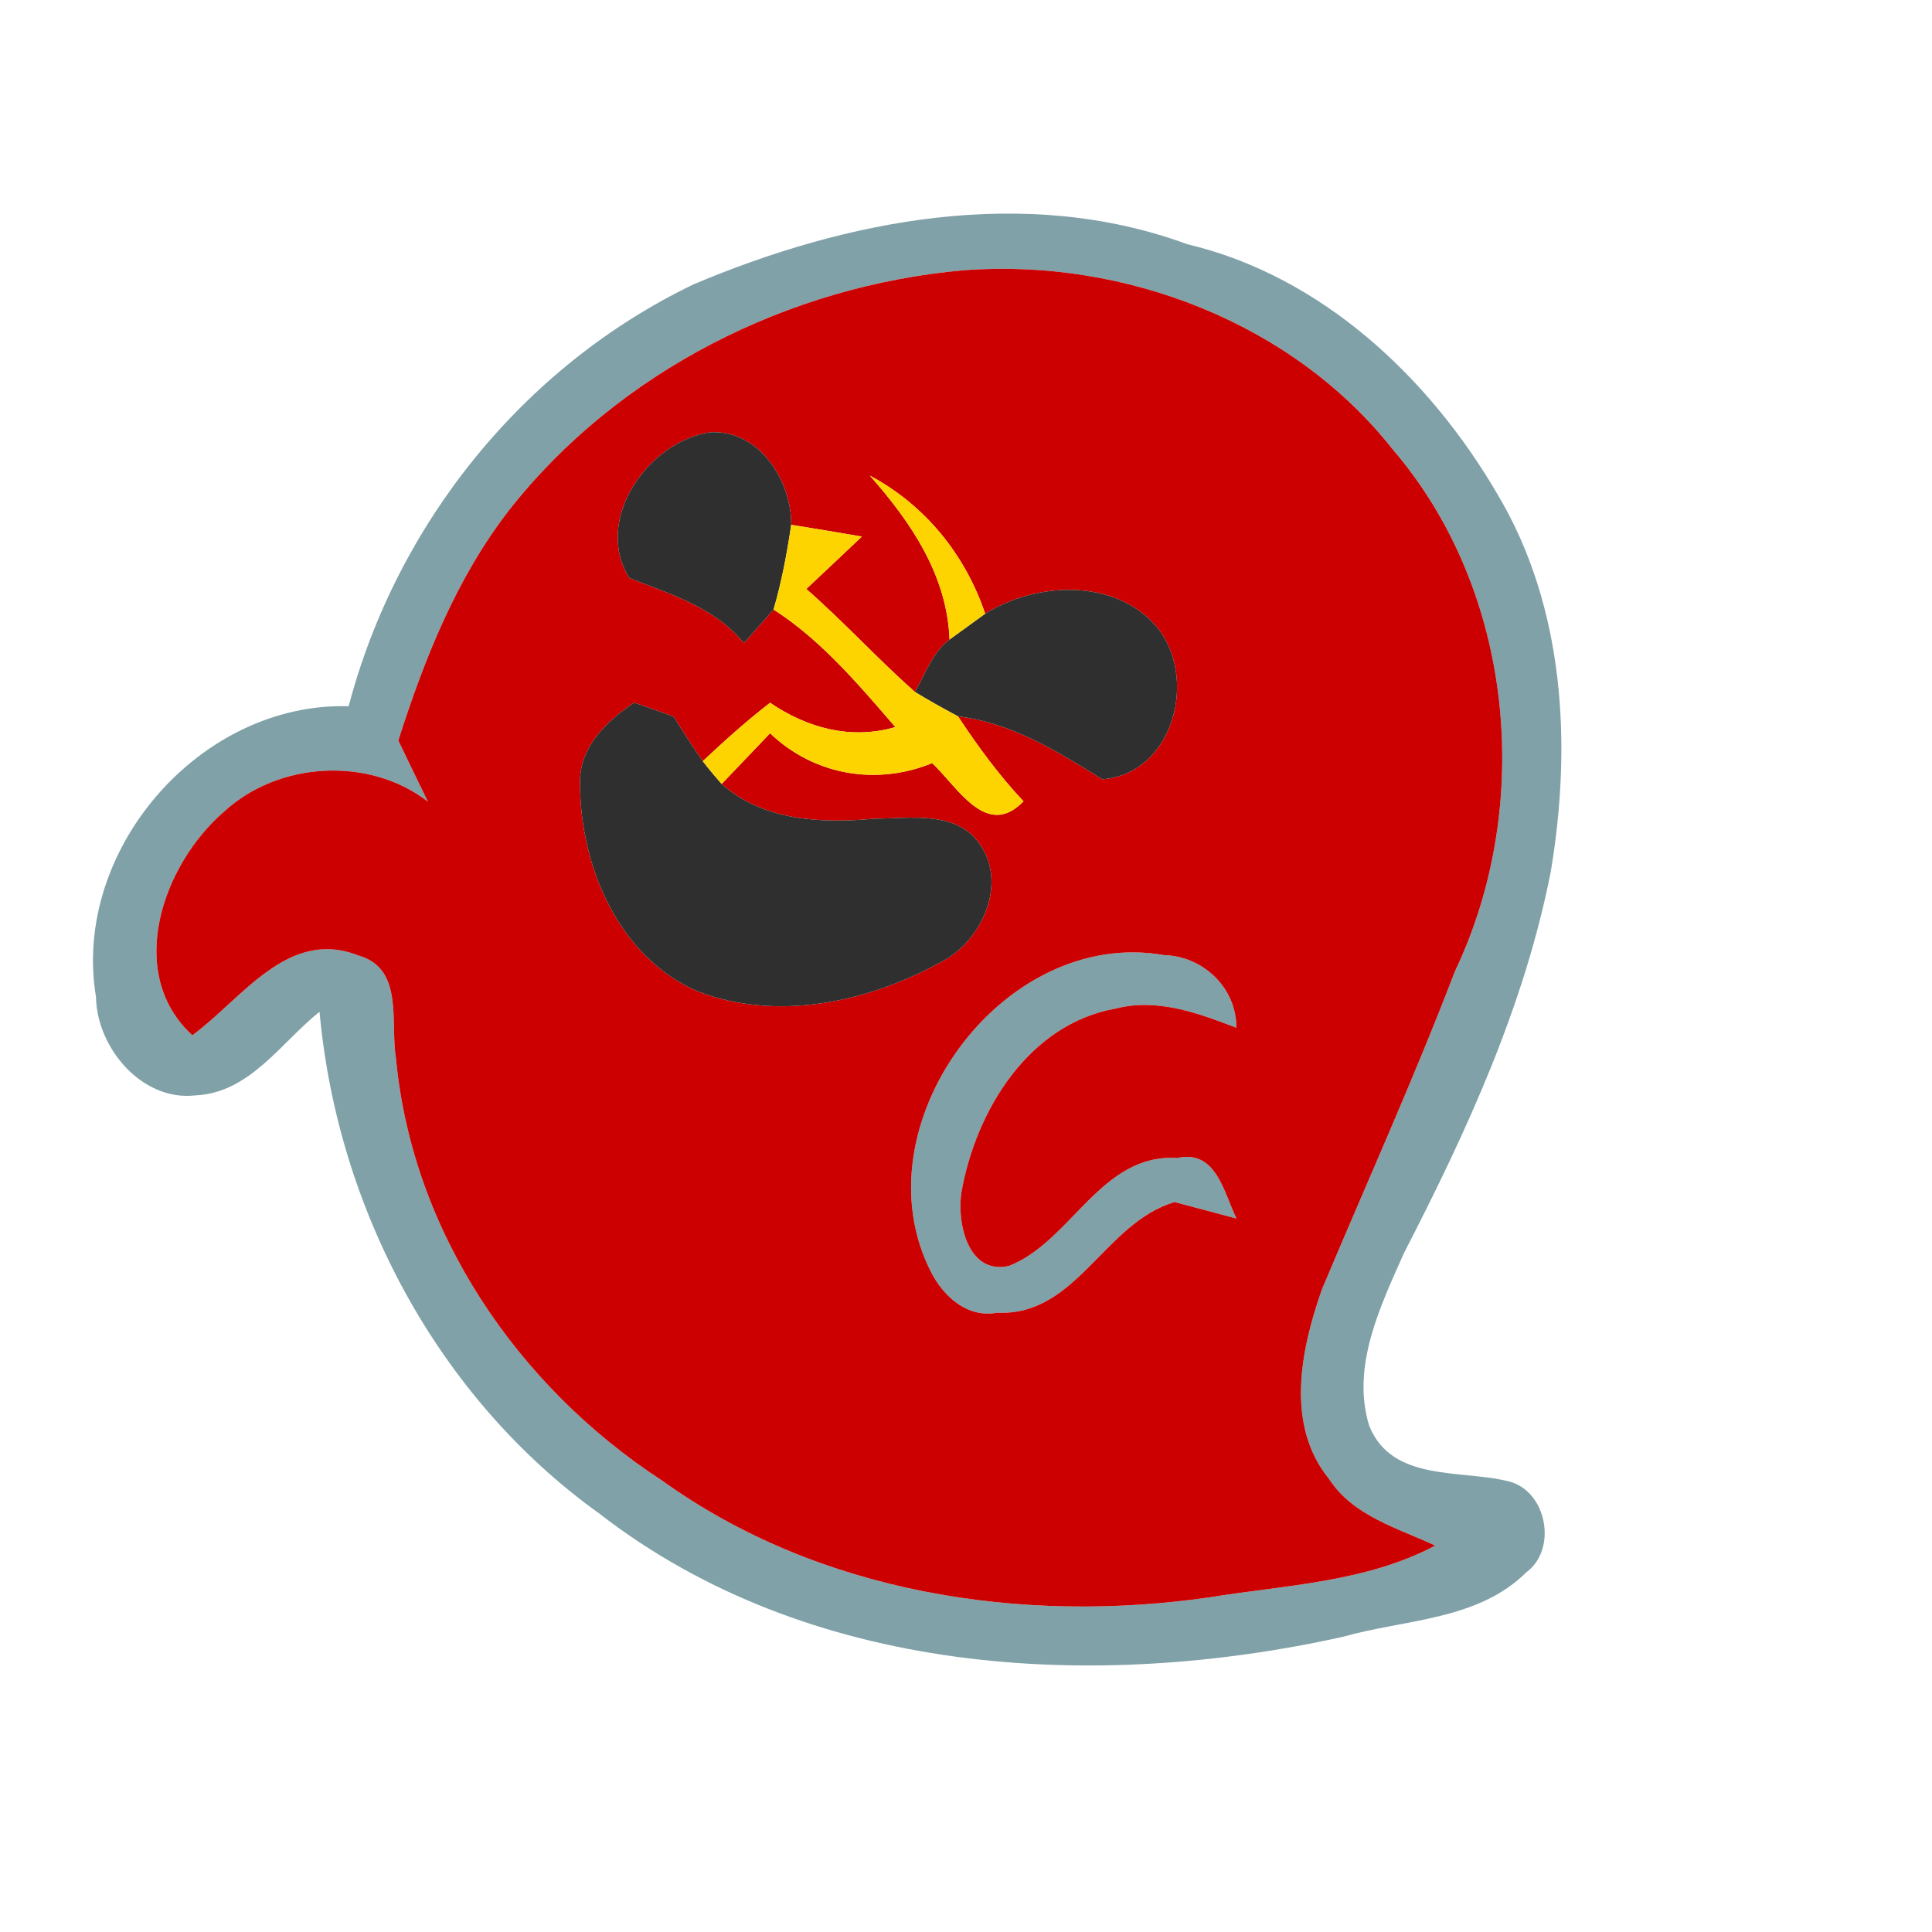
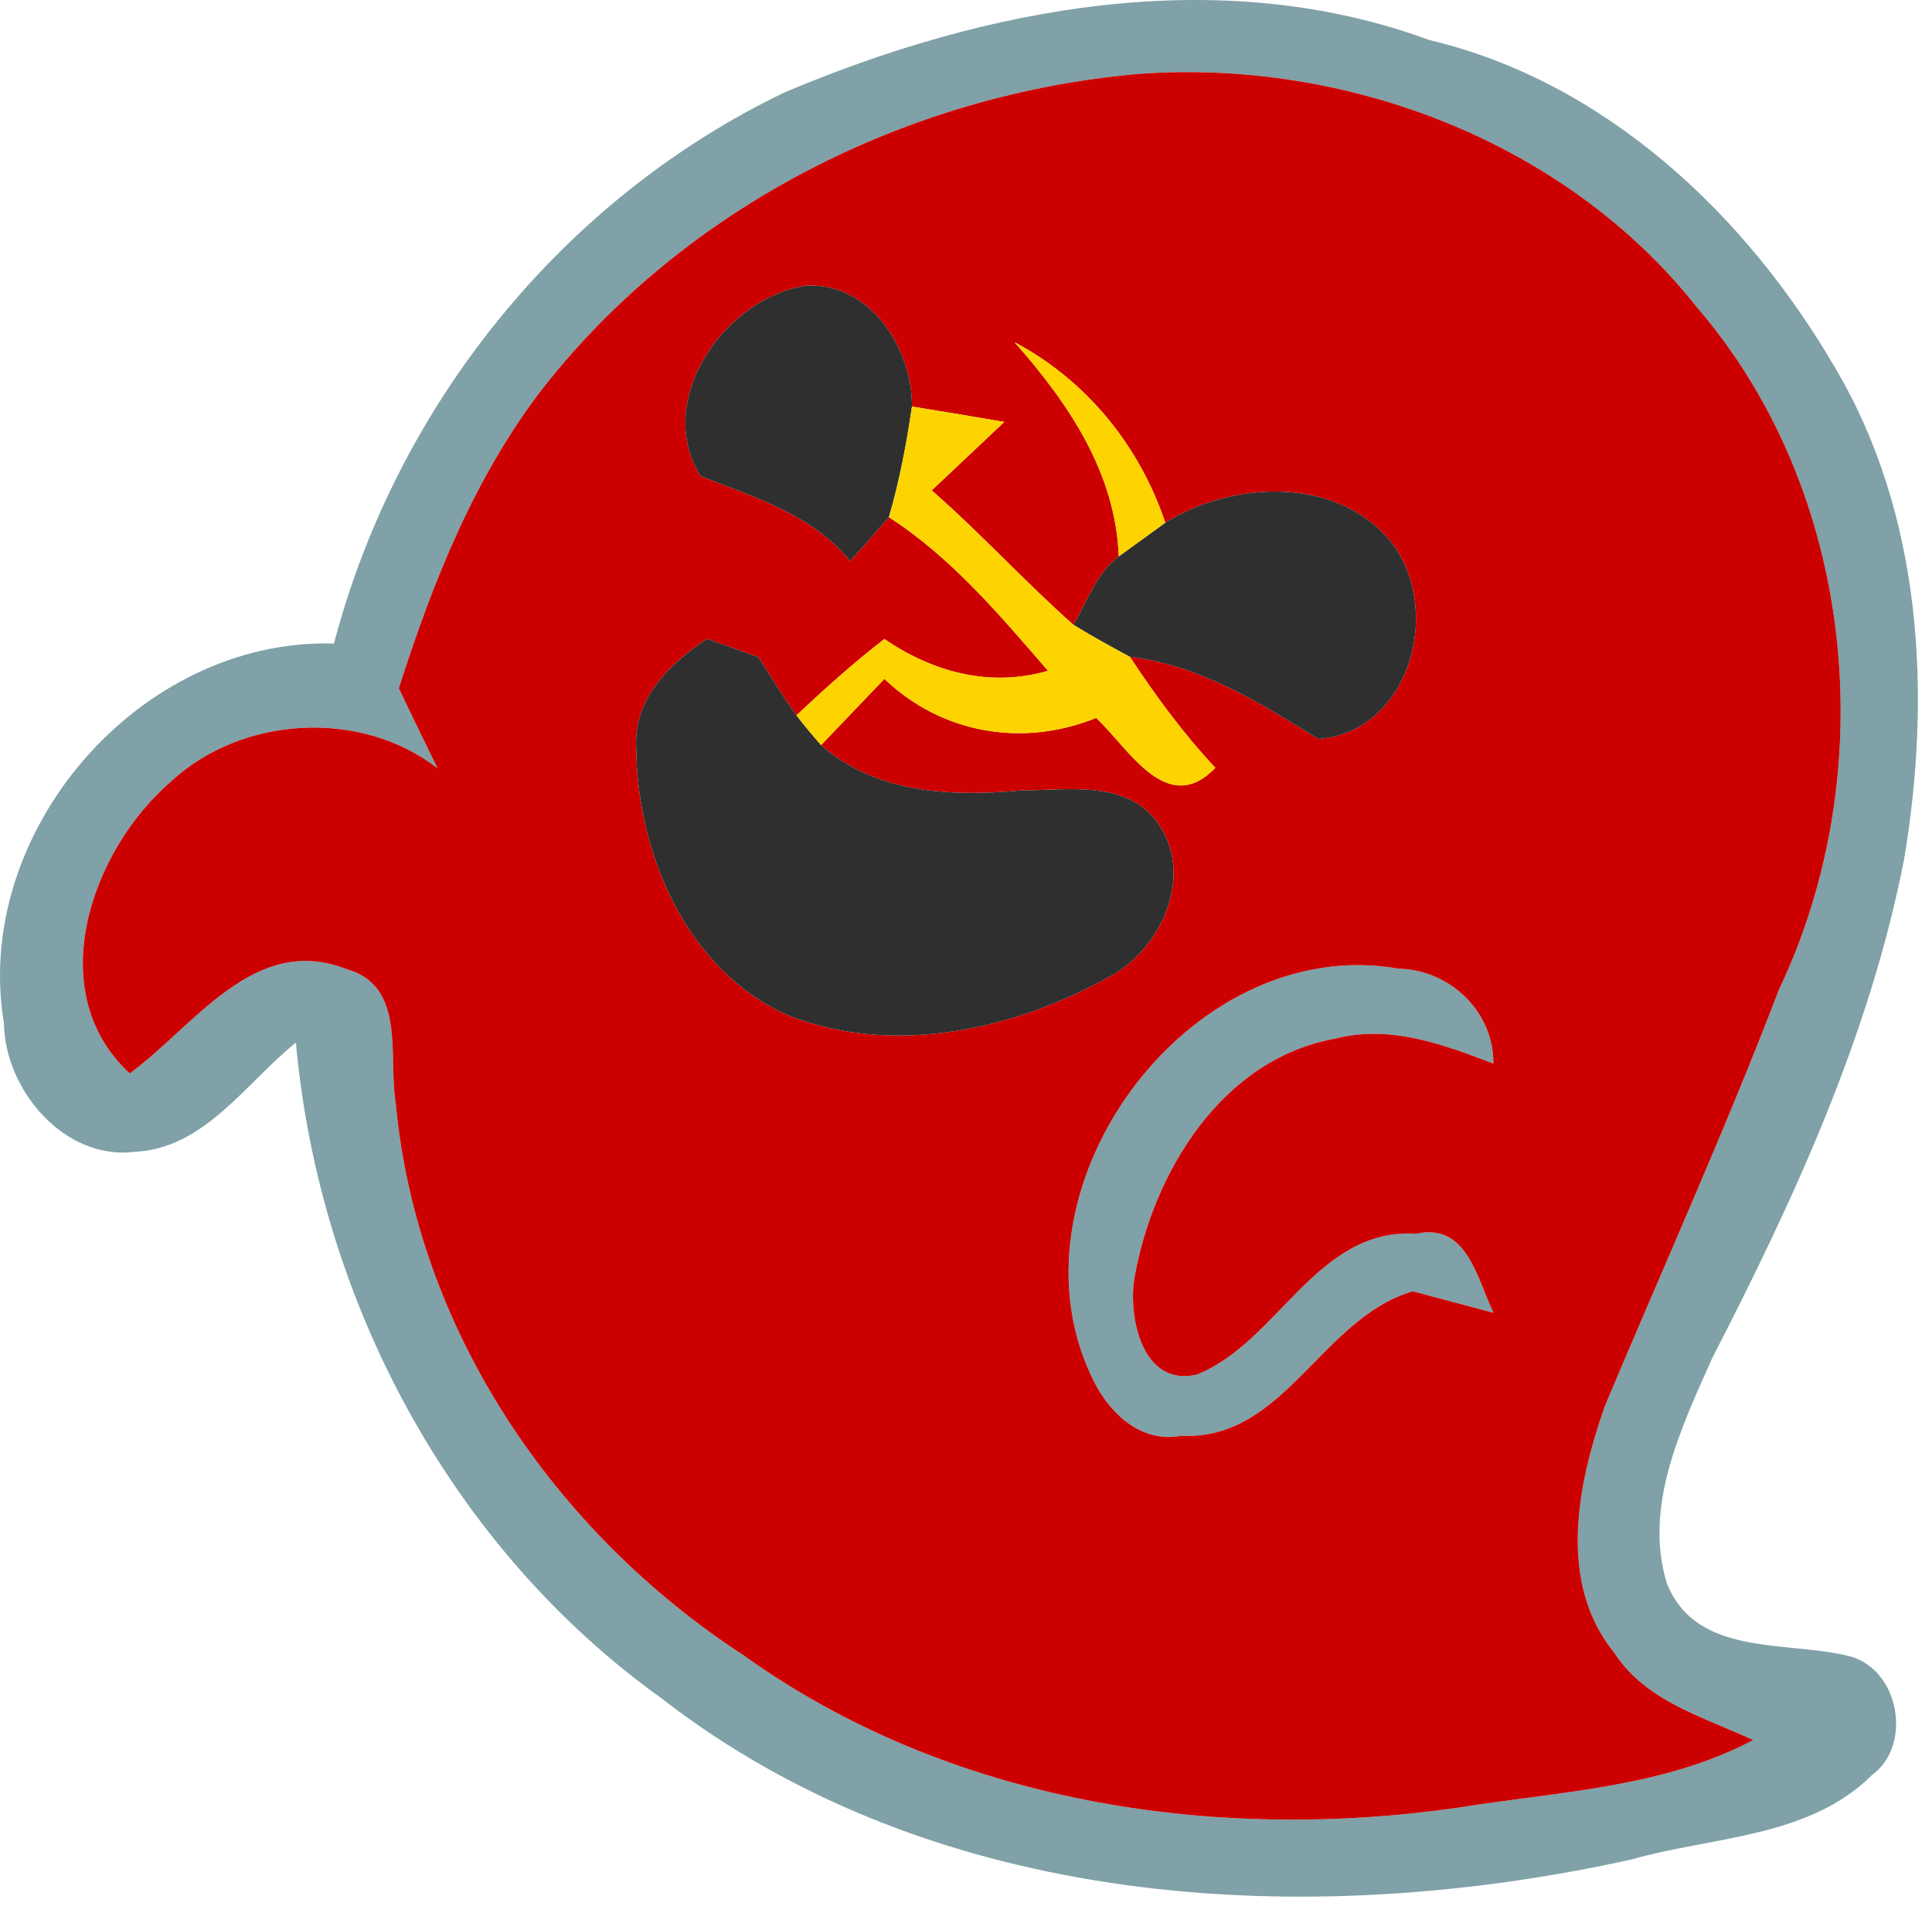
- <svg xmlns="http://www.w3.org/2000/svg" height="128pt" viewBox="0 0 128 128" width="128pt">
-   <path d="m45.95 18.84c10.2-4.31 22-6.6 32.71-2.66 8.91 2.11 16.05 8.84 20.56 16.58 4.45 7.47 4.93 16.6 3.52 25-1.75 8.91-5.58 17.22-9.72 25.25-1.57 3.53-3.51 7.53-2.31 11.44 1.5 3.77 6.1 2.89 9.27 3.7 2.51.65 3.22 4.5 1.14 6.02-3.21 3.2-8.08 3.11-12.18 4.28-16.55 3.66-35.4 2.55-49.23-8.17-10.71-7.68-17.36-20.2-18.54-33.25-2.55 2.04-4.63 5.38-8.21 5.54-3.55.42-6.55-3.15-6.6-6.52-1.62-9.68 6.86-19.55 16.74-19.26 3.17-12.07 11.57-22.53 22.85-27.95m-12.23 14.97c-3.49 4.51-5.61 9.86-7.33 15.25.65 1.35 1.3 2.71 1.96 4.05-3.9-3.01-9.9-2.66-13.5.66-4.08 3.51-6.59 10.69-2.11 14.82 3.26-2.37 6.32-7.13 10.99-5.29 3.05.84 2.11 4.42 2.5 6.77 1.06 11.53 8.07 21.8 17.66 28.04 10.39 7.45 23.77 9.51 36.23 7.72 5.04-.82 10.36-.99 14.97-3.43-2.51-1.17-5.45-1.96-7.04-4.42-2.91-3.57-1.87-8.58-.47-12.55 2.95-7.02 6.09-13.96 8.81-21.07 5.26-11.04 3.92-25.23-4.13-34.6-6.64-8.41-17.79-12.64-28.35-11.86-11.62 1.01-22.94 6.68-30.19 15.91z" fill="#7fa1a7" />
-   <path d="m61.7 84.31c-4.96-9.64 4.69-22.93 15.43-21.03 2.58.06 4.81 2.19 4.78 4.81-2.54-.97-5.24-1.98-7.99-1.27-5.77 1.02-9.27 6.77-10.22 12.16-.32 2.01.42 5.51 3.15 4.89 4.15-1.63 6.08-7.47 11.15-7.15 2.59-.57 3.08 2.3 3.92 4.01-1.03-.27-3.08-.82-4.1-1.09-4.67 1.38-6.49 7.58-11.75 7.33-1.97.37-3.53-1.05-4.37-2.66z" fill="#7fa1a7" />
-   <path d="m33.72 33.81c7.25-9.23 18.57-14.9 30.19-15.91 10.56-.78 21.71 3.45 28.35 11.86 8.05 9.37 9.39 23.56 4.13 34.6-2.72 7.11-5.86 14.05-8.81 21.07-1.4 3.97-2.44 8.98.47 12.55 1.59 2.46 4.53 3.25 7.04 4.42-4.61 2.44-9.93 2.61-14.97 3.43-12.46 1.79-25.84-.27-36.23-7.72-9.59-6.24-16.6-16.51-17.66-28.04-.39-2.35.55-5.93-2.5-6.77-4.67-1.84-7.73 2.92-10.99 5.29-4.48-4.13-1.97-11.31 2.11-14.82 3.6-3.32 9.6-3.67 13.5-.66-.66-1.34-1.31-2.7-1.96-4.05 1.72-5.39 3.84-10.74 7.33-15.25m7.98 4.49c2.73 1.07 5.64 1.93 7.58 4.3.07-.08.21-.23.29-.31.42-.47 1.26-1.43 1.68-1.91 3.18 2.05 5.62 4.96 8.07 7.79-2.94.86-5.84.07-8.3-1.61-1.56 1.2-3.02 2.52-4.46 3.87-.69-.96-1.3-1.96-1.93-2.95-.65-.24-1.96-.7-2.61-.93-1.89 1.26-3.71 3.01-3.59 5.49.04 5.39 2.56 11.37 7.77 13.63 5.39 2.08 11.52.68 16.41-2.08 2.48-1.42 4.09-5.02 2.35-7.59-1.52-2.33-4.64-1.77-7.01-1.76-3.5.32-7.37.17-10.14-2.3 1.07-1.12 2.14-2.24 3.21-3.36 2.91 2.78 7.02 3.49 10.74 1.98 1.66 1.54 3.59 5.08 6.05 2.53-1.63-1.73-3.03-3.65-4.34-5.63 3.57.43 6.58 2.32 9.56 4.17 4.77-.37 6.39-6.82 3.56-10.15-2.79-3.19-7.96-2.92-11.32-.82-1.32-3.91-3.98-7.2-7.64-9.15 2.72 3.08 5.12 6.6 5.28 10.86-1.14.86-1.6 2.28-2.3 3.47-2.47-2.19-4.7-4.64-7.19-6.82 1.23-1.16 2.46-2.31 3.68-3.47-1.56-.27-3.12-.53-4.68-.78.02-2.95-2.12-6.3-5.36-6.13-4.13.59-7.78 5.83-5.36 9.66m20 46.01c.84 1.61 2.4 3.03 4.37 2.66 5.26.25 7.08-5.95 11.75-7.33 1.02.27 3.07.82 4.1 1.09-.84-1.71-1.33-4.58-3.92-4.01-5.07-.32-7 5.52-11.15 7.15-2.73.62-3.47-2.88-3.15-4.89.95-5.39 4.45-11.14 10.22-12.16 2.75-.71 5.45.3 7.99 1.27.03-2.62-2.2-4.75-4.78-4.81-10.74-1.9-20.39 11.39-15.43 21.03z" fill="#c00" />
-   <g fill="#2f2f2f">
-     <path d="m41.7 38.3c-2.42-3.83 1.23-9.07 5.36-9.66 3.24-.17 5.38 3.18 5.36 6.13-.28 1.89-.63 3.77-1.17 5.61-.42.48-1.26 1.44-1.68 1.91l-.29.31c-1.94-2.37-4.85-3.23-7.58-4.3z" />
-     <path d="m65.27 40.66c3.36-2.1 8.53-2.37 11.32.82 2.83 3.33 1.21 9.78-3.56 10.15-2.98-1.85-5.99-3.74-9.56-4.17-.97-.52-1.93-1.05-2.86-1.62.7-1.19 1.16-2.61 2.3-3.47.59-.43 1.77-1.28 2.36-1.71z" />
-     <path d="m38.43 52.04c-.12-2.48 1.7-4.23 3.59-5.49.65.23 1.96.69 2.61.93.63.99 1.24 1.99 1.93 2.95.4.52.82 1.02 1.25 1.51 2.77 2.47 6.64 2.62 10.14 2.3 2.37-.01 5.49-.57 7.01 1.76 1.74 2.57.13 6.17-2.35 7.59-4.89 2.76-11.02 4.16-16.41 2.08-5.21-2.26-7.73-8.24-7.77-13.63z" />
-   </g>
-   <g fill="#fdd400">
-     <path d="m57.63 31.51c3.66 1.95 6.32 5.24 7.64 9.15-.59.43-1.77 1.28-2.36 1.71-.16-4.26-2.56-7.78-5.28-10.86z" />
-     <path d="m52.42 34.77c1.56.25 3.12.51 4.68.78-1.22 1.16-2.45 2.31-3.68 3.47 2.49 2.18 4.72 4.63 7.19 6.82.93.57 1.89 1.1 2.86 1.62 1.31 1.98 2.71 3.9 4.34 5.63-2.46 2.55-4.39-.99-6.05-2.53-3.72 1.51-7.83.8-10.74-1.98-1.07 1.12-2.14 2.24-3.21 3.36-.43-.49-.85-.99-1.25-1.51 1.44-1.35 2.9-2.67 4.46-3.87 2.46 1.68 5.36 2.47 8.3 1.61-2.45-2.83-4.89-5.74-8.07-7.79.54-1.84.89-3.72 1.17-5.61z" />
-     <path d="m49.28 42.6.29-.31c-.08.08-.22.23-.29.31z" />
+ <svg xmlns="http://www.w3.org/2000/svg" width="100%" height="100%" viewBox="0 0 98 97" version="1.1" xml:space="preserve" style="fill-rule:evenodd;clip-rule:evenodd;stroke-linejoin:round;stroke-miterlimit:2;">
+   <g transform="matrix(1,0,0,1,-6.16038,-14.1506)">
+     <path d="M45.95,18.84C56.15,14.53 67.95,12.24 78.66,16.18C87.57,18.29 94.71,25.02 99.22,32.76C103.67,40.23 104.15,49.36 102.74,57.76C100.99,66.67 97.16,74.98 93.02,83.01C91.45,86.54 89.51,90.54 90.71,94.45C92.21,98.22 96.81,97.34 99.98,98.15C102.49,98.8 103.2,102.65 101.12,104.17C97.91,107.37 93.04,107.28 88.94,108.45C72.39,112.11 53.54,111 39.71,100.28C29,92.6 22.35,80.08 21.17,67.03C18.62,69.07 16.54,72.41 12.96,72.57C9.41,72.99 6.41,69.42 6.36,66.05C4.74,56.37 13.22,46.5 23.1,46.79C26.27,34.72 34.67,24.26 45.95,18.84M33.72,33.81C30.23,38.32 28.11,43.67 26.39,49.06C27.04,50.41 27.69,51.77 28.35,53.11C24.45,50.1 18.45,50.45 14.85,53.77C10.77,57.28 8.26,64.46 12.74,68.59C16,66.22 19.06,61.46 23.73,63.3C26.78,64.14 25.84,67.72 26.23,70.07C27.29,81.6 34.3,91.87 43.89,98.11C54.28,105.56 67.66,107.62 80.12,105.83C85.16,105.01 90.48,104.84 95.09,102.4C92.58,101.23 89.64,100.44 88.05,97.98C85.14,94.41 86.18,89.4 87.58,85.43C90.53,78.41 93.67,71.47 96.39,64.36C101.65,53.32 100.31,39.13 92.26,29.76C85.62,21.35 74.47,17.12 63.91,17.9C52.29,18.91 40.97,24.58 33.72,33.81Z" style="fill:rgb(127,161,167);fill-rule:nonzero;" />
+     <path d="M61.7,84.31C56.74,74.67 66.39,61.38 77.13,63.28C79.71,63.34 81.94,65.47 81.91,68.09C79.37,67.12 76.67,66.11 73.92,66.82C68.15,67.84 64.65,73.59 63.7,78.98C63.38,80.99 64.12,84.49 66.85,83.87C71,82.24 72.93,76.4 78,76.72C80.59,76.15 81.08,79.02 81.92,80.73C80.89,80.46 78.84,79.91 77.82,79.64C73.15,81.02 71.33,87.22 66.07,86.97C64.1,87.34 62.54,85.92 61.7,84.31Z" style="fill:rgb(127,161,167);fill-rule:nonzero;" />
+     <path d="M33.72,33.81C40.97,24.58 52.29,18.91 63.91,17.9C74.47,17.12 85.62,21.35 92.26,29.76C100.31,39.13 101.65,53.32 96.39,64.36C93.67,71.47 90.53,78.41 87.58,85.43C86.18,89.4 85.14,94.41 88.05,97.98C89.64,100.44 92.58,101.23 95.09,102.4C90.48,104.84 85.16,105.01 80.12,105.83C67.66,107.62 54.28,105.56 43.89,98.11C34.3,91.87 27.29,81.6 26.23,70.07C25.84,67.72 26.78,64.14 23.73,63.3C19.06,61.46 16,66.22 12.74,68.59C8.26,64.46 10.77,57.28 14.85,53.77C18.45,50.45 24.45,50.1 28.35,53.11C27.69,51.77 27.04,50.41 26.39,49.06C28.11,43.67 30.23,38.32 33.72,33.81M41.7,38.3C44.43,39.37 47.34,40.23 49.28,42.6C49.35,42.52 49.49,42.37 49.57,42.29C49.99,41.82 50.83,40.86 51.25,40.38C54.43,42.43 56.87,45.34 59.32,48.17C56.38,49.03 53.48,48.24 51.02,46.56C49.46,47.76 48,49.08 46.56,50.43C45.87,49.47 45.26,48.47 44.63,47.48C43.98,47.24 42.67,46.78 42.02,46.55C40.13,47.81 38.31,49.56 38.43,52.04C38.47,57.43 40.99,63.41 46.2,65.67C51.59,67.75 57.72,66.35 62.61,63.59C65.09,62.17 66.7,58.57 64.96,56C63.44,53.67 60.32,54.23 57.95,54.24C54.45,54.56 50.58,54.41 47.81,51.94C48.88,50.82 49.95,49.7 51.02,48.58C53.93,51.36 58.04,52.07 61.76,50.56C63.42,52.1 65.35,55.64 67.81,53.09C66.18,51.36 64.78,49.44 63.47,47.46C67.04,47.89 70.05,49.78 73.03,51.63C77.8,51.26 79.42,44.81 76.59,41.48C73.8,38.29 68.63,38.56 65.27,40.66C63.95,36.75 61.29,33.46 57.63,31.51C60.35,34.59 62.75,38.11 62.91,42.37C61.77,43.23 61.31,44.65 60.61,45.84C58.14,43.65 55.91,41.2 53.42,39.02C54.65,37.86 55.88,36.71 57.1,35.55C55.54,35.28 53.98,35.02 52.42,34.77C52.44,31.82 50.3,28.47 47.06,28.64C42.93,29.23 39.28,34.47 41.7,38.3M61.7,84.31C62.54,85.92 64.1,87.34 66.07,86.97C71.33,87.22 73.15,81.02 77.82,79.64C78.84,79.91 80.89,80.46 81.92,80.73C81.08,79.02 80.59,76.15 78,76.72C72.93,76.4 71,82.24 66.85,83.87C64.12,84.49 63.38,80.99 63.7,78.98C64.65,73.59 68.15,67.84 73.92,66.82C76.67,66.11 79.37,67.12 81.91,68.09C81.94,65.47 79.71,63.34 77.13,63.28C66.39,61.38 56.74,74.67 61.7,84.31Z" style="fill:rgb(204,0,0);fill-rule:nonzero;" />
+     <path d="M41.7,38.3C39.28,34.47 42.93,29.23 47.06,28.64C50.3,28.47 52.44,31.82 52.42,34.77C52.14,36.66 51.79,38.54 51.25,40.38C50.83,40.86 49.99,41.82 49.57,42.29L49.28,42.6C47.34,40.23 44.43,39.37 41.7,38.3Z" style="fill:rgb(47,47,47);fill-rule:nonzero;" />
+     <path d="M65.27,40.66C68.63,38.56 73.8,38.29 76.59,41.48C79.42,44.81 77.8,51.26 73.03,51.63C70.05,49.78 67.04,47.89 63.47,47.46C62.5,46.94 61.54,46.41 60.61,45.84C61.31,44.65 61.77,43.23 62.91,42.37C63.5,41.94 64.68,41.09 65.27,40.66Z" style="fill:rgb(47,47,47);fill-rule:nonzero;" />
+     <path d="M38.43,52.04C38.31,49.56 40.13,47.81 42.02,46.55C42.67,46.78 43.98,47.24 44.63,47.48C45.26,48.47 45.87,49.47 46.56,50.43C46.96,50.95 47.38,51.45 47.81,51.94C50.58,54.41 54.45,54.56 57.95,54.24C60.32,54.23 63.44,53.67 64.96,56C66.7,58.57 65.09,62.17 62.61,63.59C57.72,66.35 51.59,67.75 46.2,65.67C40.99,63.41 38.47,57.43 38.43,52.04Z" style="fill:rgb(47,47,47);fill-rule:nonzero;" />
+     <path d="M57.63,31.51C61.29,33.46 63.95,36.75 65.27,40.66C64.68,41.09 63.5,41.94 62.91,42.37C62.75,38.11 60.35,34.59 57.63,31.51Z" style="fill:rgb(253,212,0);fill-rule:nonzero;" />
+     <path d="M52.42,34.77C53.98,35.02 55.54,35.28 57.1,35.55C55.88,36.71 54.65,37.86 53.42,39.02C55.91,41.2 58.14,43.65 60.61,45.84C61.54,46.41 62.5,46.94 63.47,47.46C64.78,49.44 66.18,51.36 67.81,53.09C65.35,55.64 63.42,52.1 61.76,50.56C58.04,52.07 53.93,51.36 51.02,48.58C49.95,49.7 48.88,50.82 47.81,51.94C47.38,51.45 46.96,50.95 46.56,50.43C48,49.08 49.46,47.76 51.02,46.56C53.48,48.24 56.38,49.03 59.32,48.17C56.87,45.34 54.43,42.43 51.25,40.38C51.79,38.54 52.14,36.66 52.42,34.77Z" style="fill:rgb(253,212,0);fill-rule:nonzero;" />
+     <path d="M49.28,42.6L49.57,42.29C49.49,42.37 49.35,42.52 49.28,42.6Z" style="fill:rgb(253,212,0);fill-rule:nonzero;" />
  </g>
</svg>
